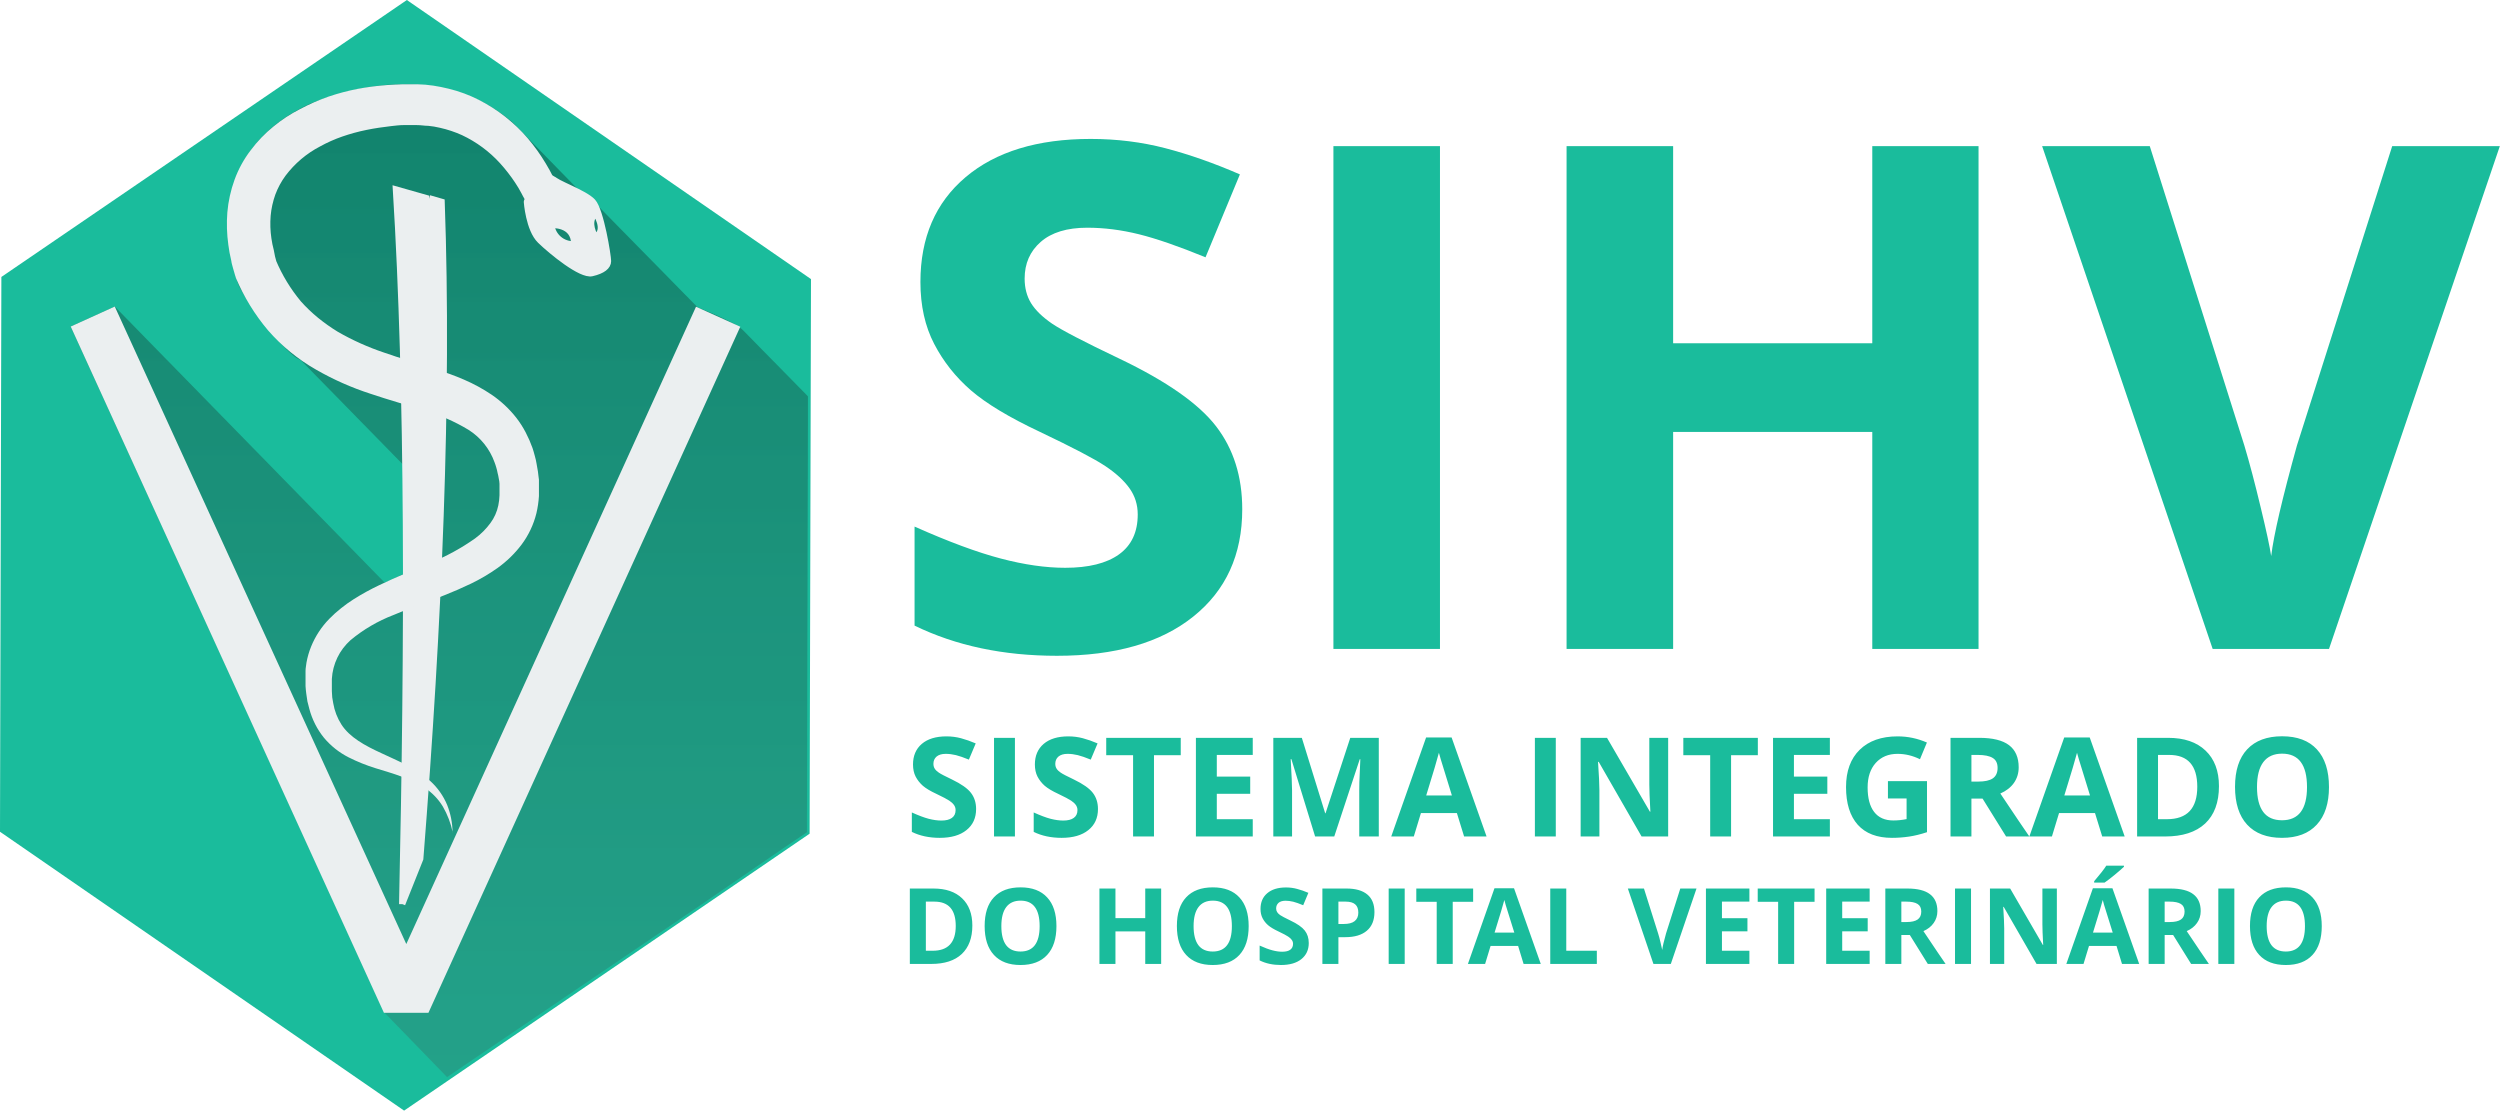
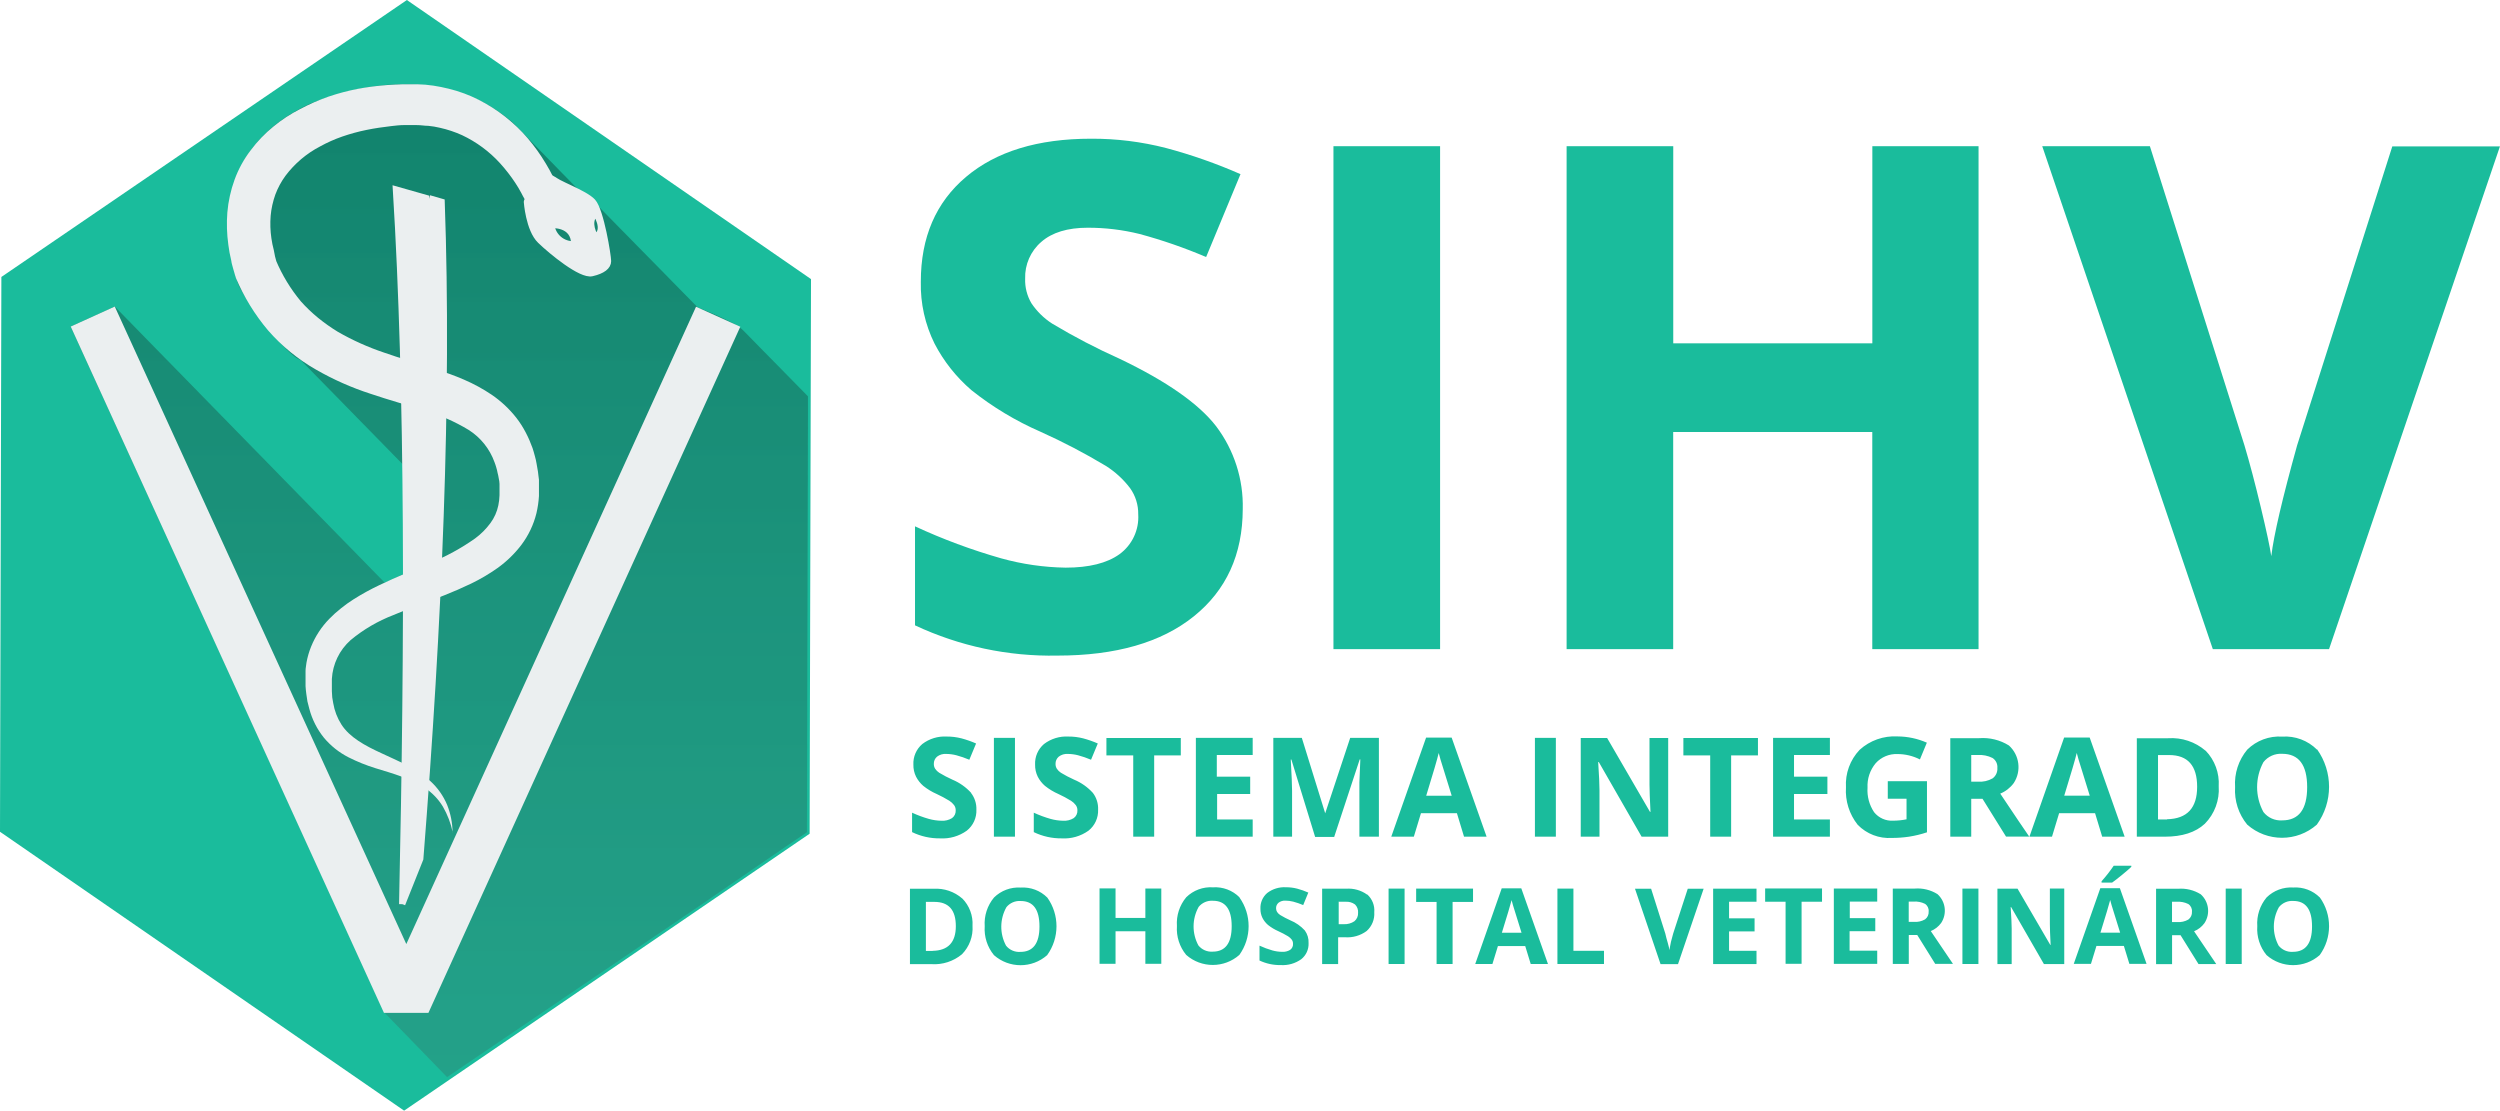
- <svg xmlns="http://www.w3.org/2000/svg" id="Layer_1" data-name="Layer 1" viewBox="0 0 399.95 177.67">
+ <svg xmlns="http://www.w3.org/2000/svg" id="Layer_1" data-name="Layer 1" viewBox="0 0 399.94 177.67">
  <defs>
-     <style>.cls-1,.cls-6,.cls-7,.cls-8{fill:#1abc9c;}.cls-1{stroke:#1abc9c;}.cls-1,.cls-4{stroke-miterlimit:10;}.cls-2{opacity:0.3;isolation:isolate;fill:url(#linear-gradient);}.cls-3,.cls-4,.cls-5{fill:#ebeff0;}.cls-4,.cls-5{stroke:#ebeff0;}.cls-5{stroke-linejoin:bevel;}.cls-6{font-size:112.67px;}.cls-6,.cls-7,.cls-8{font-family:Open Sans;font-weight:700;}.cls-7{font-size:22.11px;}.cls-8{font-size:16.89px;}</style>
+     <style>.cls-1,.cls-6{fill:#1abc9c;}.cls-1{stroke:#1abc9c;}.cls-1,.cls-4{stroke-miterlimit:10;}.cls-2{opacity:0.3;isolation:isolate;fill:url(#linear-gradient);}.cls-3,.cls-4,.cls-5{fill:#ebeff0;}.cls-4,.cls-5{stroke:#ebeff0;}.cls-5{stroke-linejoin:bevel;}</style>
    <linearGradient id="linear-gradient" x1="664.66" y1="-2623.73" x2="664.66" y2="-473.57" gradientTransform="matrix(0.28, 0, 0, -0.28, -119.13, -90.27)" gradientUnits="userSpaceOnUse">
      <stop offset="0" stop-color="#fff" stop-opacity="0" />
      <stop offset="0.25" stop-color="#cdced3" stop-opacity="0.25" />
      <stop offset="1" />
    </linearGradient>
  </defs>
  <g id="g4155">
    <g id="Camada_1" data-name="Camada 1">
      <polygon id="_Path_" data-name="&lt;Path&gt;" class="cls-1" points="129.24 44.91 129.02 133.11 64.65 177.07 0.5 132.8 0.72 44.57 65.09 0.61 129.24 44.91" />
      <path id="_Path_2" data-name="&lt;Path&gt;" class="cls-2" d="M119,74.11a6.58,6.58,0,0,0-1.58-1.18c-1.93-1-3.85-1.83-5.81-2.61L94.6,53a8.25,8.25,0,0,0-1.68-1.09L81.77,40.49c-0.31.12-10.62-11.15-32.06-2.8C31,46.27,37.56,64.29,38,66.28S46,78.33,48.06,78.71L64.78,95.79v17.09l-3.23,1.49L18.36,70.19l-7.05,3.2L61.42,183.06l10.1,10.41L112,166h0l12.83-8.82h0l4.26-2.89,0.16-65.36h0V84.55Z" transform="translate(0 -21.15)" />
      <polygon id="polygon17" class="cls-3" points="65 151.03 111.35 49.07 118.43 52.27 68.54 162.03 61.42 162.03 11.31 52.24 18.36 49.04 65 151.03" />
      <path id="_Path_3" data-name="&lt;Path&gt;" class="cls-4" d="M64.34,165.79c0.93-42.38,1-81.86-1-114.33l4.82,1.37,0,4.5,1-4.32,1.49,0.43c1.12,31.56-.43,67.26-3.42,105.1l-2.89,7.24h0Z" transform="translate(0 -21.15)" />
      <path id="_Compound_Path_" data-name="&lt;Compound Path&gt;" class="cls-5" d="M94.82,53.42c-1.3-1.43-6.06-3-6.37-3.7-2.73.28-4.16,3.7-4.16,3.7s0.31,4.44,2.14,6.21,6.52,5.62,8.26,5.22,2.58-1.09,2.58-1.93S96.12,54.85,94.82,53.42ZM88.2,57.15s3.67-.31,3.67,3.08A3.5,3.5,0,0,1,88.2,57.15Zm7.08,2c-0.71-1.21-1.15-2.83,0-3.91C95.28,55.19,97.18,57.92,95.28,59.1Z" transform="translate(0 -21.15)" />
      <g id="_Group_" data-name="&lt;Group&gt;">
        <path id="_Path_4" data-name="&lt;Path&gt;" class="cls-3" d="M72.42,154.29a14,14,0,0,0-1.55-4.07,9.47,9.47,0,0,0-2.86-3,16.22,16.22,0,0,0-3.76-1.83c-1.34-.5-2.73-0.9-4.16-1.34a27.9,27.9,0,0,1-4.32-1.74,12.58,12.58,0,0,1-3.95-3.14,12.4,12.4,0,0,1-2.33-4.6l-0.31-1.21L49,132.14c-0.06-.4-0.09-0.81-0.12-1.21l0-.62v-1.18l0-.68a4.23,4.23,0,0,1,.06-0.65l0.09-.65a12.83,12.83,0,0,1,.75-2.58,13.76,13.76,0,0,1,2.89-4.41,19.6,19.6,0,0,1,1.9-1.71,21.71,21.71,0,0,1,2-1.43,38.87,38.87,0,0,1,4.13-2.27c2.76-1.34,5.53-2.42,8.17-3.57A35.12,35.12,0,0,0,76,107.29a11.47,11.47,0,0,0,2.45-2.45A7.17,7.17,0,0,0,79.72,102a9.19,9.19,0,0,0,.19-1.62V99.58c0,0.31,0,.06,0,0.12V99.65l0-.56,0-.28V98.56c0-.28-0.06-0.56-0.12-0.87a7.69,7.69,0,0,0-.19-0.9l-0.09-.43-0.12-.43c-0.06-.28-0.19-0.56-0.28-0.84a10.21,10.21,0,0,0-4.13-5.16,29.5,29.5,0,0,0-7.21-3.14c-2.7-.87-5.56-1.65-8.48-2.64a45.64,45.64,0,0,1-8.7-3.85A29.69,29.69,0,0,1,42.88,74a32.83,32.83,0,0,1-5.16-8.42l0-.06a2.14,2.14,0,0,0-.09-0.25l-0.34-1.18-0.16-.59A3.66,3.66,0,0,1,37,62.86l-0.28-1.3-0.19-1.24a24,24,0,0,1-.16-5.19,20.41,20.41,0,0,1,1.15-5.22,17.87,17.87,0,0,1,2.58-4.72,21.05,21.05,0,0,1,3.63-3.79A23.37,23.37,0,0,1,48,38.6a32.58,32.58,0,0,1,4.57-2,36,36,0,0,1,4.69-1.24A41.58,41.58,0,0,1,62,34.75c0.81-.06,1.58-0.09,2.39-0.12h1.86l0.56,0a20.16,20.16,0,0,1,2.52.22l1.24,0.22,1.24,0.28a22.16,22.16,0,0,1,4.78,1.77,25.61,25.61,0,0,1,7.86,6.18,30,30,0,0,1,2.86,4c0.43,0.68.81,1.43,1.18,2.14,0.19,0.37.34,0.75,0.53,1.12,0.09,0.19.16,0.37,0.25,0.59l0.12,0.31,0.12,0.37-5.25,1.9-0.16-.37C84,53.23,84,53.08,83.88,52.92s-0.31-.59-0.47-0.87a18.63,18.63,0,0,0-1-1.68A26.05,26.05,0,0,0,80,47.27a19.4,19.4,0,0,0-6.09-4.5,18.24,18.24,0,0,0-3.54-1.18l-0.93-.19-0.93-.12c-0.62,0-1.09-.12-1.9-0.12h-1l-1,0c-0.68,0-1.37.09-2,.16-1.34.16-2.67,0.34-4,.62A30.11,30.11,0,0,0,54.74,43a22.76,22.76,0,0,0-3.54,1.58,16.37,16.37,0,0,0-5.53,4.69,12.44,12.44,0,0,0-1.62,3,13.73,13.73,0,0,0-.75,3.39,15.89,15.89,0,0,0,.12,3.63l0.16,0.93,0.22,0.93,0.09,0.47L44,62.18l0.25,0.93-0.12-.34a26.21,26.21,0,0,0,4,6.59A24.37,24.37,0,0,0,50.89,72a29,29,0,0,0,3.17,2.24,41.11,41.11,0,0,0,7.39,3.32c2.64,0.93,5.47,1.74,8.36,2.67,1.46,0.5,2.92,1,4.41,1.65a27.16,27.16,0,0,1,4.44,2.42A17.74,17.74,0,0,1,82.61,88a15.55,15.55,0,0,1,1.49,2.33,19.45,19.45,0,0,1,1.09,2.49c0.12,0.43.28,0.84,0.37,1.27a6,6,0,0,1,.16.62l0.12,0.62c0.09,0.43.16,0.84,0.22,1.27s0.09,0.87.16,1.3l0,0.16v0.12l0,0.28,0,0.56v0.81a5.27,5.27,0,0,1,0,.68,16.59,16.59,0,0,1-.4,2.73,14,14,0,0,1-2.42,5.09,17.87,17.87,0,0,1-3.82,3.7,29.44,29.44,0,0,1-4.23,2.49c-1.43.68-2.83,1.3-4.26,1.86-2.83,1.12-5.56,2.05-8.17,3.17a24.42,24.42,0,0,0-6.83,4,9,9,0,0,0-3,6.21l0,0.28v0.68c0,0.34,0,.68,0,1l0.06,1,0.16,0.93a9.16,9.16,0,0,0,1.3,3.39c1.3,2.05,3.76,3.39,6.4,4.6,1.3,0.62,2.7,1.21,4,1.9a16.39,16.39,0,0,1,3.85,2.58,10.79,10.79,0,0,1,2.67,3.79,12.25,12.25,0,0,1,.87,4.41h0Z" transform="translate(0 -21.15)" />
      </g>
    </g>
  </g>
-   <text class="cls-6" transform="translate(141.14 103.82)">SIHV</text>
-   <text class="cls-7" transform="translate(144.86 133.82)">SISTEMA INTEGRADO</text>
-   <text class="cls-8" transform="translate(144.04 154.21)">DO HOSPITAL VETERINÁRIO</text>
+   <path class="cls-6" d="M367.48,92.41q-3.52,12.65-4.13,17.71-0.33-2.2-1.68-7.84t-2.61-9.88L343.93,44.54H326.71L354,125h18.59l27.34-80.43H382.71ZM316.53,44.54h-17V76.07H267.68V44.54H250.62V125h17.05V90.26h31.85V125h17V44.54ZM230.38,125V44.54H213.32V125h17.05ZM194.56,89.35q-4.18-5.42-15.46-10.81a102.7,102.7,0,0,1-10.81-5.64A11.47,11.47,0,0,1,165,69.66a7.28,7.28,0,0,1-1-3.93,7.44,7.44,0,0,1,2.59-5.89q2.59-2.26,7.43-2.26a34.29,34.29,0,0,1,8.28,1,80.51,80.51,0,0,1,10.65,3.69l5.5-13.26a82.33,82.33,0,0,0-11.91-4.18,47.23,47.23,0,0,0-12-1.49q-12.76,0-20,6.11t-7.23,16.78a21.18,21.18,0,0,0,2.2,9.9,25,25,0,0,0,5.89,7.43,49.38,49.38,0,0,0,11.06,6.66,100.06,100.06,0,0,1,10.43,5.45,14.78,14.78,0,0,1,3.88,3.55,7,7,0,0,1,1.32,4.21,7.34,7.34,0,0,1-3,6.38q-3,2.15-8.61,2.15a40.75,40.75,0,0,1-10.32-1.49,93.83,93.83,0,0,1-13.78-5.12v15.84a51.23,51.23,0,0,0,22.78,4.84q14,0,21.81-6.27t7.84-17.16A21.1,21.1,0,0,0,194.56,89.35Z" transform="translate(0 -21.15)" />
+   <path class="cls-6" d="M362.09,143.08a3.54,3.54,0,0,1,3-1.34q4,0,4,5.33t-4,5.32a3.51,3.51,0,0,1-3-1.34A8.38,8.38,0,0,1,362.09,143.08Zm8.58-2a7.19,7.19,0,0,0-5.57-2.09,7.29,7.29,0,0,0-5.59,2.08,8.48,8.48,0,0,0-1.95,6,8.6,8.6,0,0,0,1.94,6,8.42,8.42,0,0,0,11.14,0A10.34,10.34,0,0,0,370.66,141Zm-24,11.17h-1.44V141.94H347q4.49,0,4.49,5.08T346.68,152.21Zm6.17-11a8.34,8.34,0,0,0-6-2h-5V155h4.47q4.19,0,6.41-2.07a7.77,7.77,0,0,0,2.22-6A7.51,7.51,0,0,0,352.85,141.24Zm-22.61,7.18q1.68-5.45,2-6.83,0.09,0.39.29,1.06t1.79,5.78h-4.11Zm9.66,6.56-5.59-15.85h-4.09L324.66,155h3.61l1.14-3.76h5.75L336.3,155h3.61Zm-22.74-6.06,3.77,6.06h3.71q-1.08-1.55-4.64-6.88a5.07,5.07,0,0,0,2.17-1.7,4.67,4.67,0,0,0-.78-6,7.87,7.87,0,0,0-4.76-1.17H312V155h3.35v-6.06h1.78Zm-1.78-7h1a4.69,4.69,0,0,1,2.39.48,1.73,1.73,0,0,1,.77,1.6,1.89,1.89,0,0,1-.76,1.66,4.12,4.12,0,0,1-2.34.53h-1.08v-4.26Zm-13.37,7h3v3.29a10.86,10.86,0,0,1-2.13.22,3.64,3.64,0,0,1-3.06-1.36,6.29,6.29,0,0,1-1.05-3.92,5.65,5.65,0,0,1,1.31-3.92,4.44,4.44,0,0,1,3.48-1.46,7.94,7.94,0,0,1,3.59.86l1.11-2.68a11.74,11.74,0,0,0-4.69-1,8.3,8.3,0,0,0-6.06,2.14,8,8,0,0,0-2.19,6,8.73,8.73,0,0,0,1.88,6,7,7,0,0,0,5.46,2.1,18.73,18.73,0,0,0,2.75-.2,17.73,17.73,0,0,0,2.87-.7v-8.18H302v2.79Zm-9.28,3.31H287v-4.07h5.34V145.4H287v-3.47h5.74v-2.74h-9.09V155h9.09v-2.76ZM276.94,142h4.29v-2.79H269.3V142h4.29v13h3.35V142Zm-10.06-2.79h-3v7.47q0,1.27.16,4.35h-0.08l-6.86-11.82h-4.22V155h3v-7.43q0-1.35-.21-4.51h0.1L262.62,155h4.25V139.19ZM248.9,155V139.19h-3.35V155h3.35Zm-20.74-6.56q1.68-5.45,2-6.83,0.09,0.39.29,1.06t1.79,5.78h-4.11Zm9.66,6.56-5.59-15.85h-4.09L222.57,155h3.61l1.14-3.76h5.75l1.14,3.76h3.61Zm-24.37,0,4.07-12.36h0.1q-0.13,3-.15,3.67t0,1.22V155h3.12V139.19H216l-4,12.07H212l-3.74-12.07h-4.56V155h3v-7.34q0-1.26-.21-5h0.1l3.8,12.38h3.07Zm-13-2.76h-5.74v-4.07H200V145.4h-5.34v-3.47h5.74v-2.74h-9.09V155h9.09v-2.76ZM184.61,142h4.29v-2.79H177V142h4.29v13h3.35V142Zm-9.77,6a8.45,8.45,0,0,0-3-2.12,20.15,20.15,0,0,1-2.12-1.11,2.25,2.25,0,0,1-.65-0.64,1.43,1.43,0,0,1-.21-0.77,1.46,1.46,0,0,1,.51-1.16,2.15,2.15,0,0,1,1.46-.44,6.77,6.77,0,0,1,1.62.21,15.91,15.91,0,0,1,2.09.72l1.08-2.6a16.16,16.16,0,0,0-2.34-.82,9.27,9.27,0,0,0-2.35-.29,5.9,5.9,0,0,0-3.92,1.2,4.08,4.08,0,0,0-1.42,3.29,4.16,4.16,0,0,0,.43,1.94,4.89,4.89,0,0,0,1.15,1.46,9.66,9.66,0,0,0,2.17,1.31,19.49,19.49,0,0,1,2,1.07,2.88,2.88,0,0,1,.76.7,1.38,1.38,0,0,1,.26.83,1.44,1.44,0,0,1-.59,1.25,2.88,2.88,0,0,1-1.69.42,8,8,0,0,1-2-.29,18.36,18.36,0,0,1-2.7-1v3.11a10,10,0,0,0,4.47,1,6.68,6.68,0,0,0,4.28-1.23,4.08,4.08,0,0,0,1.54-3.37A4.14,4.14,0,0,0,174.84,148Zm-12.47,7V139.19H159V155h3.35Zm-7-7a8.45,8.45,0,0,0-3-2.12,20.15,20.15,0,0,1-2.12-1.11,2.25,2.25,0,0,1-.65-0.64,1.43,1.43,0,0,1-.21-0.77,1.46,1.46,0,0,1,.51-1.16,2.15,2.15,0,0,1,1.46-.44,6.77,6.77,0,0,1,1.62.21,15.91,15.91,0,0,1,2.09.72l1.08-2.6a16.16,16.16,0,0,0-2.34-.82,9.27,9.27,0,0,0-2.35-.29,5.9,5.9,0,0,0-3.92,1.2,4.08,4.08,0,0,0-1.42,3.29,4.16,4.16,0,0,0,.43,1.94,4.89,4.89,0,0,0,1.15,1.46,9.66,9.66,0,0,0,2.17,1.31,19.49,19.49,0,0,1,2,1.07,2.88,2.88,0,0,1,.76.7,1.38,1.38,0,0,1,.26.83,1.44,1.44,0,0,1-.59,1.25,2.88,2.88,0,0,1-1.69.42,8,8,0,0,1-2-.29,18.36,18.36,0,0,1-2.7-1v3.11a10,10,0,0,0,4.47,1,6.68,6.68,0,0,0,4.28-1.23,4.08,4.08,0,0,0,1.54-3.37A4.14,4.14,0,0,0,155.34,148Z" transform="translate(0 -21.15)" />
+   <path class="cls-6" d="M364.57,166.28a2.7,2.7,0,0,1,2.3-1q3,0,3,4.07t-3.06,4.07a2.68,2.68,0,0,1-2.29-1A6.39,6.39,0,0,1,364.57,166.28Zm6.55-1.55a5.49,5.49,0,0,0-4.25-1.6,5.57,5.57,0,0,0-4.27,1.59,6.48,6.48,0,0,0-1.49,4.6,6.57,6.57,0,0,0,1.48,4.62,6.43,6.43,0,0,0,8.51,0A7.9,7.9,0,0,0,371.12,164.72Zm-12.5,10.65V163.31h-2.56v12.06h2.56Zm-9.79-4.63,2.88,4.63h2.84q-0.82-1.19-3.55-5.25a3.87,3.87,0,0,0,1.66-1.3,3.57,3.57,0,0,0-.59-4.61,6,6,0,0,0-3.64-.89h-3.51v12.06h2.56v-4.63h1.36Zm-1.36-5.34h0.77a3.58,3.58,0,0,1,1.83.36,1.32,1.32,0,0,1,.59,1.22,1.44,1.44,0,0,1-.58,1.27,3.15,3.15,0,0,1-1.79.4h-0.82v-3.26Zm-9.59-3.06q0.58-.41,1.62-1.26t1.46-1.27v-0.17h-2.82a23.16,23.16,0,0,1-1.94,2.48v0.22h1.67Zm-1.86,8q1.29-4.16,1.56-5.22,0.07,0.3.22,0.81t1.37,4.41H336Zm7.38,5-4.27-12.11H336l-4.25,12.11h2.75l0.88-2.87h4.39l0.88,2.87h2.75Zm-13.17-12.06h-2.3V169q0,1,.12,3.32H328l-5.24-9h-3.22v12.06h2.28v-5.67q0-1-.16-3.45h0.07l5.25,9.12h3.25V163.31Zm-13.73,12.06V163.31h-2.56v12.06h2.56Zm-9.79-4.63,2.88,4.63h2.84q-0.82-1.19-3.55-5.25a3.87,3.87,0,0,0,1.66-1.3,3.57,3.57,0,0,0-.59-4.61,6,6,0,0,0-3.64-.89h-3.51v12.06h2.56v-4.63h1.36Zm-1.36-5.34h0.77a3.58,3.58,0,0,1,1.83.36,1.32,1.32,0,0,1,.59,1.22,1.44,1.44,0,0,1-.58,1.27,3.15,3.15,0,0,1-1.79.4h-0.82v-3.26Zm-5.07,7.85h-4.39v-3.11H300v-2.09h-4.08v-2.65h4.39v-2.09h-6.94v12.06h6.94v-2.11Zm-12.07-7.82h3.27v-2.13h-9.1v2.13h3.27v9.93h2.56v-9.93ZM281,173.26h-4.39v-3.11h4.08v-2.09h-4.08v-2.65H281v-2.09h-6.94v12.06H281v-2.11Zm-13.33-2.77a21.17,21.17,0,0,0-.62,2.66q0-.33-0.25-1.17t-0.39-1.48l-2.27-7.17h-2.58l4.09,12.06h2.79l4.1-12.06H270Zm-11.07,4.88v-2.11h-4.89v-9.95h-2.56v12.06h7.45Zm-16.34-5q1.29-4.16,1.56-5.22,0.07,0.3.22,0.81t1.37,4.41h-3.14Zm7.38,5-4.27-12.11h-3.13L236,175.37h2.75l0.88-2.87H244l0.88,2.87h2.75Zm-15.26-9.93h3.27v-2.13h-9.1v2.13h3.27v9.93h2.56v-9.93Zm-7.68,9.93V163.31h-2.56v12.06h2.56Zm-6-11.11a5.13,5.13,0,0,0-3.34-.94h-3.85v12.06h2.56v-4.29h1.1a5.2,5.2,0,0,0,3.46-1,3.68,3.68,0,0,0,1.22-3A3.44,3.44,0,0,0,218.74,164.25Zm-4.63,1.15h1.16a2.3,2.3,0,0,1,1.54.43,1.67,1.67,0,0,1,.49,1.33,1.63,1.63,0,0,1-.59,1.36A2.8,2.8,0,0,1,215,169h-0.84v-3.58ZM208.74,170a6.46,6.46,0,0,0-2.32-1.62,15.4,15.4,0,0,1-1.62-.85,1.72,1.72,0,0,1-.5-0.49,1.09,1.09,0,0,1-.16-0.59,1.11,1.11,0,0,1,.39-0.88,1.64,1.64,0,0,1,1.11-.34,5.14,5.14,0,0,1,1.24.16,12.16,12.16,0,0,1,1.6.55l0.82-2a12.29,12.29,0,0,0-1.79-.63,7.08,7.08,0,0,0-1.79-.22,4.5,4.5,0,0,0-3,.92,3.12,3.12,0,0,0-1.08,2.52,3.18,3.18,0,0,0,.33,1.48,3.74,3.74,0,0,0,.88,1.11,7.44,7.44,0,0,0,1.66,1,14.72,14.72,0,0,1,1.56.82,2.23,2.23,0,0,1,.58.53,1.06,1.06,0,0,1,.2.63,1.1,1.1,0,0,1-.45,1,2.2,2.2,0,0,1-1.29.32,6.11,6.11,0,0,1-1.55-.22,14.12,14.12,0,0,1-2.07-.77v2.38a7.68,7.68,0,0,0,3.41.73,5.1,5.1,0,0,0,3.27-.94,3.12,3.12,0,0,0,1.17-2.57A3.17,3.17,0,0,0,208.74,170Zm-17-3.75a2.7,2.7,0,0,1,2.3-1q3,0,3,4.07T194,173.39a2.68,2.68,0,0,1-2.29-1A6.4,6.4,0,0,1,191.73,166.28Zm6.55-1.55a5.49,5.49,0,0,0-4.25-1.6,5.57,5.57,0,0,0-4.27,1.59,6.48,6.48,0,0,0-1.49,4.6,6.57,6.57,0,0,0,1.48,4.62,6.43,6.43,0,0,0,8.51,0A7.9,7.9,0,0,0,198.28,164.72Zm-12.51-1.41h-2.55V168h-4.77v-4.73h-2.56v12.06h2.56v-5.2h4.77v5.2h2.55V163.31Zm-24.79,3a2.7,2.7,0,0,1,2.3-1q3,0,3,4.07t-3.06,4.07a2.68,2.68,0,0,1-2.29-1A6.4,6.4,0,0,1,161,166.28Zm6.55-1.55a5.49,5.49,0,0,0-4.25-1.6,5.57,5.57,0,0,0-4.27,1.59,6.48,6.48,0,0,0-1.49,4.6,6.57,6.57,0,0,0,1.48,4.62,6.43,6.43,0,0,0,8.51,0A7.9,7.9,0,0,0,167.53,164.72Zm-18.32,8.54h-1.1v-7.85h1.36q3.43,0,3.43,3.88T149.21,173.26Zm4.72-8.39a6.37,6.37,0,0,0-4.58-1.56h-3.79v12.06H149a6.91,6.91,0,0,0,4.89-1.58,5.94,5.94,0,0,0,1.69-4.56A5.73,5.73,0,0,0,153.93,164.87Z" transform="translate(0 -21.15)" />
</svg>
